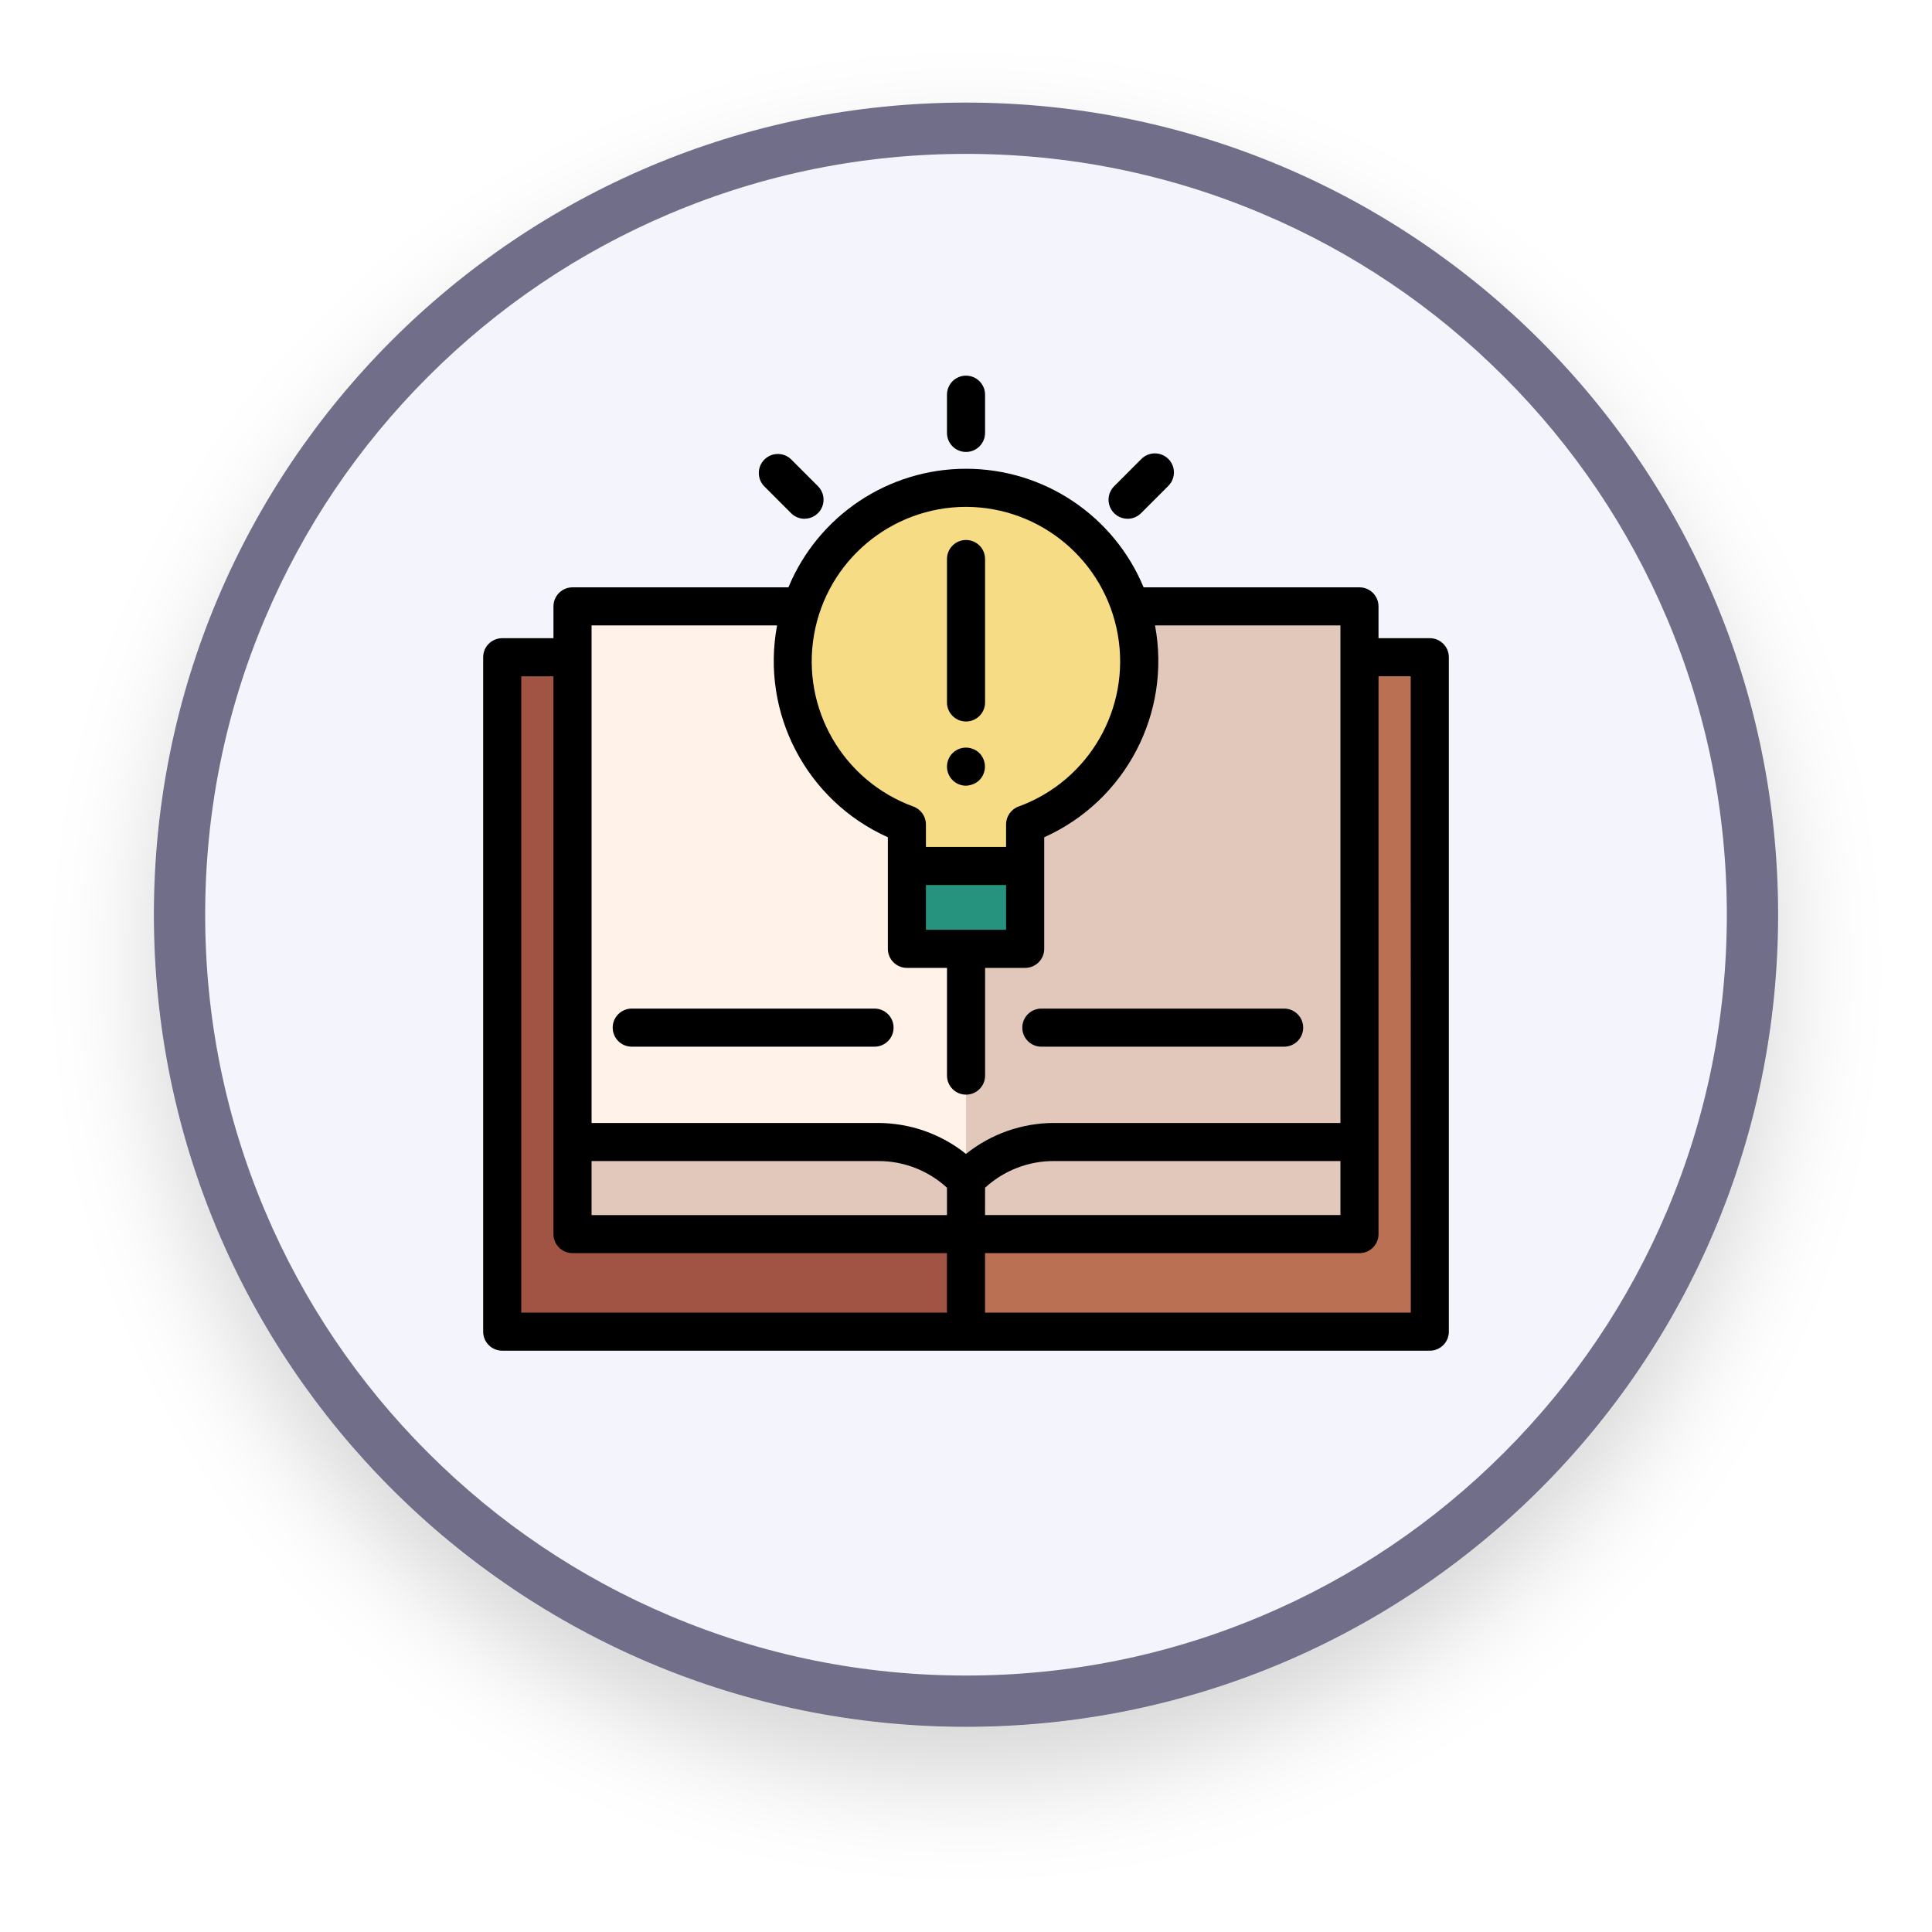
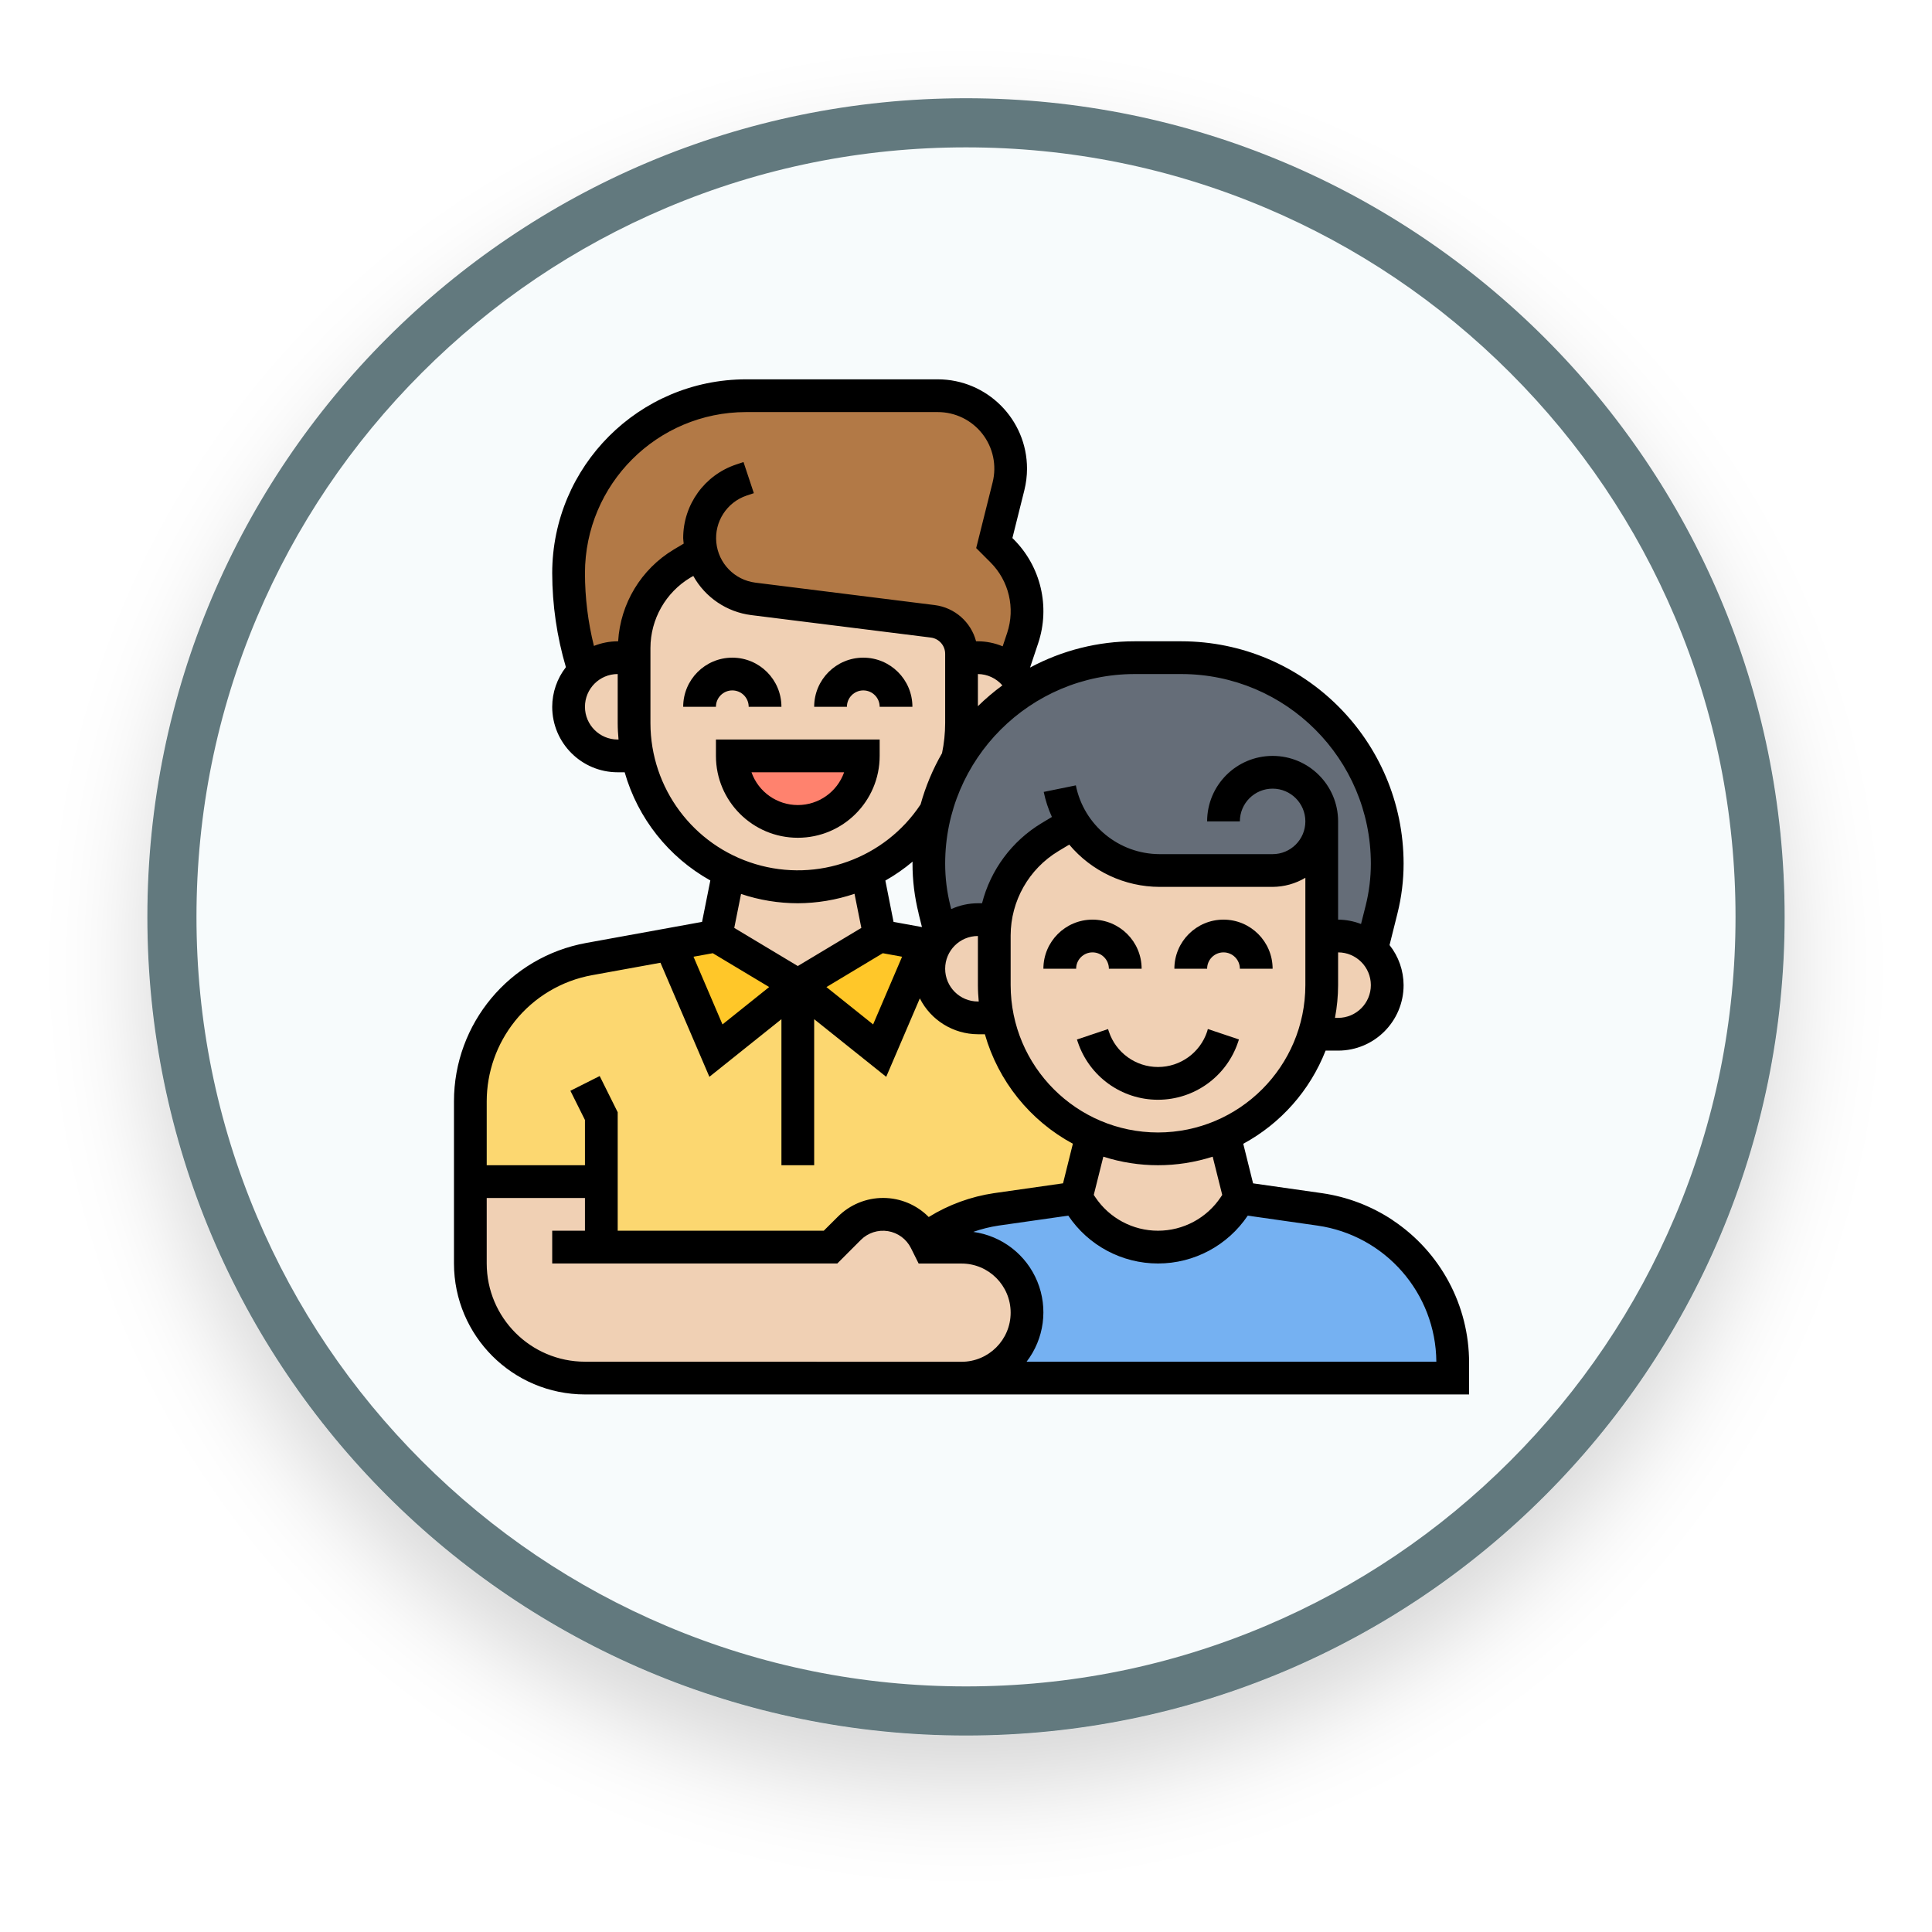
- <svg xmlns="http://www.w3.org/2000/svg" width="113" height="113" viewBox="0 0 113 113">
+ <svg xmlns="http://www.w3.org/2000/svg" width="118" height="118" viewBox="0 0 118 118">
  <defs>
-     <filter id="Path_982547" x="0" y="0" width="113" height="113" filterUnits="userSpaceOnUse">
+     <filter id="Path_982547" x="0" y="0" width="118" height="118" filterUnits="userSpaceOnUse">
      <feOffset dy="3" input="SourceAlpha" />
      <feGaussianBlur stdDeviation="3" result="blur" />
      <feFlood flood-opacity="0.161" />
      <feComposite operator="in" in2="blur" />
      <feComposite in="SourceGraphic" />
    </filter>
  </defs>
-   <g id="Group_1203569" data-name="Group 1203569" transform="translate(-1164.648 -4568.692)">
-     <g id="Group_1203482" data-name="Group 1203482">
-       <g id="Group_1202849" data-name="Group 1202849" transform="translate(1173.648 4574.692)">
-         <g id="Group_1172010" data-name="Group 1172010">
-           <g id="Group_1171046" data-name="Group 1171046">
-             <g id="Group_1148525" data-name="Group 1148525">
-               <g transform="matrix(1, 0, 0, 1, -9, -6)" filter="url(#Path_982547)">
-                 <g id="Path_982547-2" data-name="Path 982547" transform="translate(9 6)" fill="#f4f4fd">
-                   <path d="M 47.5 93.5 C 41.289 93.5 35.265 92.284 29.595 89.886 C 24.118 87.569 19.198 84.252 14.973 80.027 C 10.748 75.802 7.431 70.882 5.114 65.405 C 2.716 59.735 1.5 53.711 1.5 47.5 C 1.5 41.289 2.716 35.265 5.114 29.595 C 7.431 24.118 10.748 19.198 14.973 14.973 C 19.198 10.748 24.118 7.431 29.595 5.114 C 35.265 2.716 41.289 1.5 47.5 1.5 C 53.711 1.5 59.735 2.716 65.405 5.114 C 70.882 7.431 75.802 10.748 80.027 14.973 C 84.252 19.198 87.569 24.118 89.886 29.595 C 92.284 35.265 93.5 41.289 93.5 47.5 C 93.5 53.711 92.284 59.735 89.886 65.405 C 87.569 70.882 84.252 75.802 80.027 80.027 C 75.802 84.252 70.882 87.569 65.405 89.886 C 59.735 92.284 53.711 93.5 47.5 93.5 Z" stroke="none" />
-                   <path d="M 47.5 3 C 41.491 3 35.664 4.176 30.18 6.496 C 24.881 8.737 20.122 11.946 16.034 16.034 C 11.946 20.122 8.737 24.881 6.496 30.18 C 4.176 35.664 3 41.491 3 47.5 C 3 53.509 4.176 59.336 6.496 64.82 C 8.737 70.119 11.946 74.878 16.034 78.966 C 20.122 83.054 24.881 86.263 30.18 88.504 C 35.664 90.824 41.491 92 47.5 92 C 53.509 92 59.336 90.824 64.82 88.504 C 70.119 86.263 74.878 83.054 78.966 78.966 C 83.054 74.878 86.263 70.119 88.504 64.82 C 90.824 59.336 92 53.509 92 47.5 C 92 41.491 90.824 35.664 88.504 30.18 C 86.263 24.881 83.054 20.122 78.966 16.034 C 74.878 11.946 70.119 8.737 64.82 6.496 C 59.336 4.176 53.509 3 47.5 3 M 47.5 0 C 73.734 0 95 21.266 95 47.5 C 95 73.734 73.734 95 47.5 95 C 21.266 95 0 73.734 0 47.5 C 0 21.266 21.266 0 47.5 0 Z" stroke="none" fill="#6f6e88" />
+   <g id="Group_1203988" data-name="Group 1203988" transform="translate(-834.5 -4681.832)">
+     <g id="Group_1203897" data-name="Group 1203897">
+       <g id="Group_1203664" data-name="Group 1203664" transform="translate(843.5 4687.832)">
+         <g id="Group_1178316" data-name="Group 1178316">
+           <g id="Group_1173988" data-name="Group 1173988">
+             <g id="Group_1172010" data-name="Group 1172010">
+               <g id="Group_1171046" data-name="Group 1171046">
+                 <g id="Group_1148525" data-name="Group 1148525">
+                   <g transform="matrix(1, 0, 0, 1, -9, -6)" filter="url(#Path_982547)">
+                     <g id="Path_982547-2" data-name="Path 982547" transform="translate(9 6)" fill="#f7fbfc">
+                       <path d="M 50 98.5 C 43.452 98.5 37.1 97.218 31.122 94.689 C 25.347 92.247 20.16 88.749 15.705 84.295 C 11.251 79.84 7.753 74.653 5.311 68.878 C 2.782 62.9 1.5 56.548 1.5 50 C 1.5 43.452 2.782 37.1 5.311 31.122 C 7.753 25.347 11.251 20.16 15.705 15.705 C 20.16 11.251 25.347 7.753 31.122 5.311 C 37.1 2.782 43.452 1.5 50 1.5 C 56.548 1.5 62.9 2.782 68.878 5.311 C 74.653 7.753 79.84 11.251 84.295 15.705 C 88.749 20.16 92.247 25.347 94.689 31.122 C 97.218 37.1 98.5 43.452 98.5 50 C 98.5 56.548 97.218 62.9 94.689 68.878 C 92.247 74.653 88.749 79.84 84.295 84.295 C 79.84 88.749 74.653 92.247 68.878 94.689 C 62.9 97.218 56.548 98.5 50 98.5 Z" stroke="none" />
+                       <path d="M 50 3 C 43.654 3 37.499 4.242 31.706 6.692 C 26.11 9.059 21.083 12.449 16.766 16.766 C 12.449 21.083 9.059 26.11 6.692 31.706 C 4.242 37.499 3 43.654 3 50 C 3 56.346 4.242 62.501 6.692 68.294 C 9.059 73.89 12.449 78.917 16.766 83.234 C 21.083 87.551 26.11 90.941 31.706 93.308 C 37.499 95.758 43.654 97 50 97 C 56.346 97 62.501 95.758 68.294 93.308 C 73.89 90.941 78.917 87.551 83.234 83.234 C 87.551 78.917 90.941 73.89 93.308 68.294 C 95.758 62.501 97 56.346 97 50 C 97 43.654 95.758 37.499 93.308 31.706 C 90.941 26.11 87.551 21.083 83.234 16.766 C 78.917 12.449 73.89 9.059 68.294 6.692 C 62.501 4.242 56.346 3 50 3 M 50 0 C 77.614 0 100 22.386 100 50 C 100 77.614 77.614 100 50 100 C 22.386 100 0 77.614 0 50 C 0 22.386 22.386 0 50 0 Z" stroke="none" fill="#62797e" />
+                     </g>
+                   </g>
                </g>
              </g>
            </g>
          </g>
        </g>
      </g>
-       <g id="book_1032649" transform="translate(1190.448 4590.663)">
-         <path id="Path_1044020" data-name="Path 1044020" d="M16.571,147.865H12.46V187.31H39.587v-8.884" transform="translate(-8.886 -131.395)" fill="#a15443" />
-         <path id="Path_1044021" data-name="Path 1044021" d="M256,178.427h0v8.884h27.127V147.865h-4.111" transform="translate(-225.299 -131.395)" fill="#ba7052" />
-         <g id="Group_1203481" data-name="Group 1203481" transform="translate(7.685 13.495)">
-           <path id="Path_1044022" data-name="Path 1044022" d="M49.365,402.417V407.8H95.4v-5.386" transform="translate(-49.365 -371.089)" fill="#e2c8ba" />
-           <path id="Path_1044023" data-name="Path 1044023" d="M256.007,141.185v13.507a7.063,7.063,0,0,1,5.154-2.209h17.861V121.156h-13.4" transform="translate(-232.99 -121.155)" fill="#e2c8ba" />
+       <g id="people_2640931_1_" data-name="people_2640931 (1)" transform="translate(861.227 4704)">
+         <g id="Group_1203895" data-name="Group 1203895">
+           <g id="Group_1203879" data-name="Group 1203879">
+             <path id="Path_1044983" data-name="Path 1044983" d="M29.75,53.53a2.893,2.893,0,0,0-4.6-.68L24,54H10V50H2V45.1a8.84,8.84,0,0,1,7.25-8.69l4.97-.9L17,42l5-4,5,4,2.78-6.49.56.1A2.947,2.947,0,0,0,30,37a3,3,0,0,0,3,3h1.2a9.995,9.995,0,0,0,2.73,5.07,9.89,9.89,0,0,0,3.03,2.07v.01L39,51l-4.88.7a9.578,9.578,0,0,0-3.91,1.49,4.713,4.713,0,0,0-.45.33Z" fill="#fcd770" />
+           </g>
+           <g id="Group_1203880" data-name="Group 1203880">
+             <path id="Path_1044984" data-name="Path 1044984" d="M22,38l-5,4-2.78-6.49L17,35Z" fill="#ffc729" />
+           </g>
+           <g id="Group_1203881" data-name="Group 1203881">
+             <path id="Path_1044985" data-name="Path 1044985" d="M29.78,35.51,27,42l-5-4,5-3Z" fill="#ffc729" />
+           </g>
+           <g id="Group_1203882" data-name="Group 1203882">
+             <path id="Path_1044986" data-name="Path 1044986" d="M30.21,53.19a9.578,9.578,0,0,1,3.91-1.49L39,51l.34.5A5.607,5.607,0,0,0,44,54a5.674,5.674,0,0,0,2.64-.66,5.74,5.74,0,0,0,2.02-1.84L49,51l4.88.7A9.461,9.461,0,0,1,62,61.06V62H32a4,4,0,1,0,0-8H30l-.2-.39a.218.218,0,0,0-.05-.08l.01-.01a4.714,4.714,0,0,1,.45-.33Z" fill="#75b1f2" />
+           </g>
+           <g id="Group_1203883" data-name="Group 1203883">
+             <path id="Path_1044987" data-name="Path 1044987" d="M16.1,11.56l-1.17.7A5.988,5.988,0,0,0,12,17.41V18H11a3.008,3.008,0,0,0-2.06.82A19.568,19.568,0,0,1,8,12.84,10.836,10.836,0,0,1,18.84,2H30.55A4.439,4.439,0,0,1,35,6.45a4.316,4.316,0,0,1-.13,1.08L34,11l.48.48A5.215,5.215,0,0,1,36,15.16a5.125,5.125,0,0,1-.27,1.64l-.67,2.02A2.981,2.981,0,0,0,33,18H32v-.23a2.007,2.007,0,0,0-1.75-1.99L19.28,14.41a3.767,3.767,0,0,1-3.18-2.85Z" fill="#b27946" />
+           </g>
+           <g id="Group_1203884" data-name="Group 1203884">
+             <path id="Path_1044988" data-name="Path 1044988" d="M54,28a3,3,0,0,1-3,3H44.1a6.216,6.216,0,0,1-5.26-2.9l-1.44.86a6.977,6.977,0,0,0-3.33,5.05L34,34H33a2.929,2.929,0,0,0-2.24,1.02l-.01-.01-.4-1.63a11.548,11.548,0,0,1-.35-2.8,12.569,12.569,0,0,1,.4-3.14,12.442,12.442,0,0,1,1.37-3.3,12.673,12.673,0,0,1,1.91-2.46,13.057,13.057,0,0,1,2.14-1.71A12.481,12.481,0,0,1,42.58,18h2.84A12.577,12.577,0,0,1,58,30.58a11.548,11.548,0,0,1-.35,2.8l-.6,2.43A2.975,2.975,0,0,0,55,35H54Z" fill="#656d78" />
+           </g>
+           <g id="Group_1203885" data-name="Group 1203885">
+             <path id="Path_1044989" data-name="Path 1044989" d="M10,54H24l1.15-1.15a2.893,2.893,0,0,1,4.6.68.218.218,0,0,1,.05.08L30,54h2a4,4,0,1,1,0,8H9a7,7,0,0,1-7-7V50h8Z" fill="#f0d0b4" />
+           </g>
+           <g id="Group_1203886" data-name="Group 1203886">
+             <path id="Path_1044990" data-name="Path 1044990" d="M57.05,35.81A3,3,0,0,1,55,41H53.54A9.908,9.908,0,0,0,54,38V35h1A2.975,2.975,0,0,1,57.05,35.81Z" fill="#f0d0b4" />
+           </g>
+           <g id="Group_1203887" data-name="Group 1203887">
+             <path id="Path_1044991" data-name="Path 1044991" d="M48.04,47.15,49,51l-.34.5a5.74,5.74,0,0,1-2.02,1.84A5.674,5.674,0,0,1,44,54a5.607,5.607,0,0,1-4.66-2.5L39,51l.96-3.85v-.01a9.919,9.919,0,0,0,8.08,0Z" fill="#f0d0b4" />
+           </g>
+           <g id="Group_1203888" data-name="Group 1203888">
+             <path id="Path_1044992" data-name="Path 1044992" d="M54,28V38a9.981,9.981,0,0,1-5.96,9.14,9.919,9.919,0,0,1-8.08,0,9.89,9.89,0,0,1-3.03-2.07A9.961,9.961,0,0,1,34,38V34.96a5.987,5.987,0,0,1,.07-.95,6.977,6.977,0,0,1,3.33-5.05l1.44-.86A6.216,6.216,0,0,0,44.1,31H51a3,3,0,0,0,3-3Z" fill="#f0d0b4" />
+           </g>
+           <g id="Group_1203889" data-name="Group 1203889">
+             <path id="Path_1044993" data-name="Path 1044993" d="M34,34.96V38a10.048,10.048,0,0,0,.2,2H33a3,3,0,0,1-3-3,2.947,2.947,0,0,1,.34-1.39,3.018,3.018,0,0,1,.42-.59A2.929,2.929,0,0,1,33,34h1l.07.01a5.987,5.987,0,0,0-.07.95Z" fill="#f0d0b4" />
+           </g>
+           <g id="Group_1203890" data-name="Group 1203890">
+             <path id="Path_1044994" data-name="Path 1044994" d="M26.21,31.07,27,35l-5,3-5-3,.78-3.92.01-.02A9.728,9.728,0,0,0,22,32,10.017,10.017,0,0,0,26.21,31.07Z" fill="#f0d0b4" />
+           </g>
+           <g id="Group_1203891" data-name="Group 1203891">
+             <path id="Path_1044995" data-name="Path 1044995" d="M35.06,18.82a2.968,2.968,0,0,1,.76,1.15,13.057,13.057,0,0,0-2.14,1.71,12.673,12.673,0,0,0-1.91,2.46A10.093,10.093,0,0,0,32,22V18h1A2.981,2.981,0,0,1,35.06,18.82Z" fill="#f0d0b4" />
+           </g>
+           <g id="Group_1203892" data-name="Group 1203892">
+             <path id="Path_1044996" data-name="Path 1044996" d="M32,18v4a10.093,10.093,0,0,1-.23,2.14,12.442,12.442,0,0,0-1.37,3.3A10.032,10.032,0,0,1,22,32a9.728,9.728,0,0,1-4.21-.94,9.86,9.86,0,0,1-2.86-1.99A9.961,9.961,0,0,1,12,22V17.41a5.988,5.988,0,0,1,2.93-5.15l1.17-.7a3.767,3.767,0,0,0,3.18,2.85l10.97,1.37A2.007,2.007,0,0,1,32,17.77Z" fill="#f0d0b4" />
+           </g>
+           <g id="Group_1203893" data-name="Group 1203893">
+             <path id="Path_1044997" data-name="Path 1044997" d="M12.2,24H11a3,3,0,0,1,0-6h1v4A10.048,10.048,0,0,0,12.2,24Z" fill="#f0d0b4" />
+           </g>
+           <g id="Group_1203894" data-name="Group 1203894">
+             <path id="Path_1044998" data-name="Path 1044998" d="M18,24h8a4,4,0,1,1-8,0Z" fill="#ff826e" />
+           </g>
        </g>
-         <path id="Path_1044024" data-name="Path 1044024" d="M62.764,121.156h-13.4v31.327H67.228a7.063,7.063,0,0,1,5.154,2.209V141.186" transform="translate(-41.68 -107.661)" fill="#fff2e9" />
-         <path id="Path_1044025" data-name="Path 1044025" d="M185.3,69.027a10.132,10.132,0,1,0-13.591,9.555v2.431h6.917V78.582A10.175,10.175,0,0,0,185.3,69.027Z" transform="translate(-144.467 -52.335)" fill="#f6dc84" />
-         <rect id="Rectangle_417027" data-name="Rectangle 417027" width="6.917" height="4.847" transform="translate(27.242 28.677)" fill="#26937e" />
-         <path id="Path_1044026" data-name="Path 1044026" d="M57.827,58.806h-3v-1.86a1.116,1.116,0,0,0-1.115-1.115H41.088a11.246,11.246,0,0,0-20.774,0H7.686a1.116,1.116,0,0,0-1.115,1.115v1.86h-3A1.114,1.114,0,0,0,2.46,59.92V99.365a1.114,1.114,0,0,0,1.114,1.114H57.827a1.114,1.114,0,0,0,1.114-1.114V59.92A1.114,1.114,0,0,0,57.827,58.806ZM8.8,89.387H25.547a5.916,5.916,0,0,1,4.04,1.56v1.6H8.8Zm23.016,1.561a5.916,5.916,0,0,1,4.041-1.561H52.6v3.159H31.814ZM30.7,51.124a9.037,9.037,0,0,1,3.08,17.525,1.114,1.114,0,0,0-.736,1.048v1.317H28.356V69.7a1.114,1.114,0,0,0-.736-1.048A9.037,9.037,0,0,1,30.7,51.124ZM28.356,75.861v-2.62h4.689v2.62ZM8.8,58.059h10.85a11.3,11.3,0,0,0,6.48,12.39v6.526a1.114,1.114,0,0,0,1.114,1.114h2.345v6.3a1.114,1.114,0,1,0,2.228,0v-6.3h2.344a1.114,1.114,0,0,0,1.114-1.114V70.449a11.3,11.3,0,0,0,6.48-12.39H52.6v29.1H35.856A8.254,8.254,0,0,0,30.7,88.97a8.254,8.254,0,0,0-5.154-1.811H8.8ZM4.688,61.034H6.571V93.659a1.114,1.114,0,0,0,1.114,1.114h21.9v3.478H4.688ZM56.714,98.251h-24.9V94.773h21.9a1.114,1.114,0,0,0,1.114-1.114V61.033h1.883Z" transform="translate(0 -43.45)" />
-         <path id="Path_1044027" data-name="Path 1044027" d="M247.114,4.463A1.114,1.114,0,0,1,246,3.349V1.114a1.114,1.114,0,0,1,2.228,0V3.349A1.114,1.114,0,0,1,247.114,4.463Z" transform="translate(-216.413)" />
-         <path id="Path_1044028" data-name="Path 1044028" d="M149.724,44.8a1.11,1.11,0,0,1-.788-.326l-1.58-1.581a1.114,1.114,0,0,1,1.575-1.575l1.58,1.58a1.114,1.114,0,0,1-.788,1.9Z" transform="translate(-128.466 -36.429)" />
-         <path id="Path_1044029" data-name="Path 1044029" d="M331.9,44.8a1.114,1.114,0,0,1-.788-1.9l1.581-1.581a1.114,1.114,0,1,1,1.575,1.575l-1.58,1.581A1.111,1.111,0,0,1,331.9,44.8Z" transform="translate(-291.751 -36.429)" />
-         <path id="Path_1044030" data-name="Path 1044030" d="M85.814,334.585h-14.2a1.114,1.114,0,0,1,0-2.228h14.2a1.114,1.114,0,0,1,0,2.228Z" transform="translate(-60.464 -295.337)" />
-         <path id="Path_1044031" data-name="Path 1044031" d="M300.9,334.585H286.7a1.114,1.114,0,1,1,0-2.228h14.2a1.114,1.114,0,1,1,0,2.228Z" transform="translate(-251.593 -295.337)" />
-         <path id="Path_1044032" data-name="Path 1044032" d="M247.114,197.549A1.114,1.114,0,0,1,246,196.435a1.11,1.11,0,0,1,.022-.218,1.092,1.092,0,0,1,.063-.208,1.13,1.13,0,0,1,.1-.192,1.066,1.066,0,0,1,.138-.169,1.11,1.11,0,0,1,1.213-.242,1.1,1.1,0,0,1,.193.1,1.138,1.138,0,0,1,.169.139,1.066,1.066,0,0,1,.138.169,1.13,1.13,0,0,1,.1.192,1.092,1.092,0,0,1,.063.208,1.108,1.108,0,0,1,.022.218,1.1,1.1,0,0,1-.022.217,1.046,1.046,0,0,1-.063.208,1.1,1.1,0,0,1-.1.193,1.083,1.083,0,0,1-.307.307,1.1,1.1,0,0,1-.193.1,1.125,1.125,0,0,1-.208.063A1.1,1.1,0,0,1,247.114,197.549Z" transform="translate(-216.413 -173.566)" />
-         <path id="Path_1044033" data-name="Path 1044033" d="M247.114,96.912A1.114,1.114,0,0,1,246,95.8V87.41a1.114,1.114,0,0,1,2.228,0V95.8A1.114,1.114,0,0,1,247.114,96.912Z" transform="translate(-216.413 -76.684)" />
+         <g id="Group_1203896" data-name="Group 1203896">
+           <path id="Path_1044999" data-name="Path 1044999" d="M18,20a1,1,0,0,1,1,1h2a3,3,0,0,0-6,0h2A1,1,0,0,1,18,20Z" />
+           <path id="Path_1045000" data-name="Path 1045000" d="M26,20a1,1,0,0,1,1,1h2a3,3,0,0,0-6,0h2A1,1,0,0,1,26,20Z" />
+           <path id="Path_1045001" data-name="Path 1045001" d="M27,24V23H17v1a5,5,0,0,0,10,0Zm-7.829,1h5.658a3,3,0,0,1-5.658,0Z" />
+           <path id="Path_1045002" data-name="Path 1045002" d="M40,36a1,1,0,0,1,1,1h2a3,3,0,0,0-6,0h2A1,1,0,0,1,40,36Z" />
+           <path id="Path_1045003" data-name="Path 1045003" d="M48,34a3,3,0,0,0-3,3h2a1,1,0,0,1,2,0h2A3,3,0,0,0,48,34Z" />
+           <path id="Path_1045004" data-name="Path 1045004" d="M58.341,52.359a10.526,10.526,0,0,0-4.324-1.652l-4.21-.6-.6-2.417A11.055,11.055,0,0,0,54.236,42H55a4,4,0,0,0,4-4,3.963,3.963,0,0,0-.858-2.446l.482-1.929A12.549,12.549,0,0,0,59,30.575,13.591,13.591,0,0,0,45.425,17h-2.85a13.493,13.493,0,0,0-6.381,1.6l-.005-.007.493-1.476a6.2,6.2,0,0,0-1.5-6.348l-.075-.075.73-2.92A5.525,5.525,0,0,0,36,6.452,5.458,5.458,0,0,0,30.548,1H18.838A11.852,11.852,0,0,0,7,12.838a20.474,20.474,0,0,0,.836,5.743A3.958,3.958,0,0,0,7,21a4,4,0,0,0,4,4h.426a11.037,11.037,0,0,0,5.232,6.608l-.506,2.53L9.073,35.425A9.832,9.832,0,0,0,1,45.1V55a8.009,8.009,0,0,0,8,8H63V61.064a10.441,10.441,0,0,0-4.659-8.7ZM47.923,50.813l-.091.136a4.605,4.605,0,0,1-7.664,0l-.091-.136.584-2.335a10.94,10.94,0,0,0,6.678,0ZM44,47a9.01,9.01,0,0,1-9-9V34.963a6.03,6.03,0,0,1,2.913-5.145l.665-.4A7.225,7.225,0,0,0,44.1,32H51a3.959,3.959,0,0,0,2-.556V38a9.01,9.01,0,0,1-9,9Zm11-7h-.191A10.989,10.989,0,0,0,55,38V36a2,2,0,0,1,0,4ZM45.425,19A11.587,11.587,0,0,1,57,30.575a10.607,10.607,0,0,1-.315,2.564L56.4,34.267A3.968,3.968,0,0,0,55,34V28a4,4,0,0,0-8,0h2a2,2,0,1,1,2,2H44.1a5.234,5.234,0,0,1-5.118-4.2L37.02,26.2a7.141,7.141,0,0,0,.5,1.529l-.631.379A8.036,8.036,0,0,0,33.253,33H33a3.958,3.958,0,0,0-1.631.356l-.054-.216A10.622,10.622,0,0,1,31,30.575,11.587,11.587,0,0,1,42.575,19Zm-10.93.693A13.737,13.737,0,0,0,33,20.963V19a2,2,0,0,1,1.495.693ZM29.376,33.625l.207.829-1.735-.316-.5-2.524a11.018,11.018,0,0,0,1.664-1.156c0,.04-.006.078-.006.117a12.5,12.5,0,0,0,.375,3.05Zm-2.185,2.426,1.178.214L26.6,40.4l-2.851-2.281ZM33,35v3c0,.338.021.67.051,1H33a2,2,0,0,1,0-4ZM11,23a2,2,0,0,1,0-4v3c0,.338.021.67.051,1Zm.027-6H11a3.965,3.965,0,0,0-1.452.283A18.472,18.472,0,0,1,9,12.838,9.849,9.849,0,0,1,18.838,3h11.71A3.452,3.452,0,0,1,33.9,7.289l-1.005,4.018.876.876a4.206,4.206,0,0,1,1.017,4.3l-.275.825A3.968,3.968,0,0,0,33,17h-.112a3,3,0,0,0-2.516-2.211L19.4,13.417A2.742,2.742,0,0,1,18.874,8.1l.441-.147-.631-1.9-.442.147A4.734,4.734,0,0,0,15,10.7c0,.114.023.222.031.334l-.613.365A7.025,7.025,0,0,0,11.027,17ZM13,22V17.41a5.025,5.025,0,0,1,2.441-4.3l.176-.1A4.732,4.732,0,0,0,19.153,15.4l10.971,1.372a1,1,0,0,1,.876.993V22a9.091,9.091,0,0,1-.191,1.834A13.487,13.487,0,0,0,29.5,26.963,9,9,0,0,1,13,22Zm9,11a10.976,10.976,0,0,0,3.464-.578l.417,2.083L22,36.834l-3.881-2.329.415-2.073A10.953,10.953,0,0,0,22,33Zm-5.192,3.051,3.444,2.066L17.4,40.4,15.63,36.265ZM4.717,40.206a7.826,7.826,0,0,1,4.714-2.813l4.181-.76L16.6,43.6,21,40.081V49h2V40.081L27.4,43.6l2.053-4.79A3.991,3.991,0,0,0,33,41h.426A11.045,11.045,0,0,0,38.8,47.688l-.6,2.417-4.21.6a10.518,10.518,0,0,0-3.994,1.458,3.91,3.91,0,0,0-5.548-.021L23.586,53H11V45.764l-1.1-2.211-1.789.9L9,46.236V49H3V45.1a7.852,7.852,0,0,1,1.717-4.892ZM9,61a6.006,6.006,0,0,1-6-6V51H9v2H7v2H24.414l1.441-1.442a1.908,1.908,0,0,1,3.054.5l.472.947H32a3,3,0,0,1,0,6Zm26.974,0a4.955,4.955,0,0,0-3.257-7.928,8.408,8.408,0,0,1,1.55-.386l4.253-.607a6.6,6.6,0,0,0,10.961,0l4.253.607A8.464,8.464,0,0,1,61,61Z" />
+           <path id="Path_1045005" data-name="Path 1045005" d="M47,40.838a3.162,3.162,0,0,1-6,0l-.052-.154-1.9.638.052.151a5.161,5.161,0,0,0,9.792,0l.052-.154-1.9-.638Z" />
+         </g>
      </g>
    </g>
  </g>
</svg>
